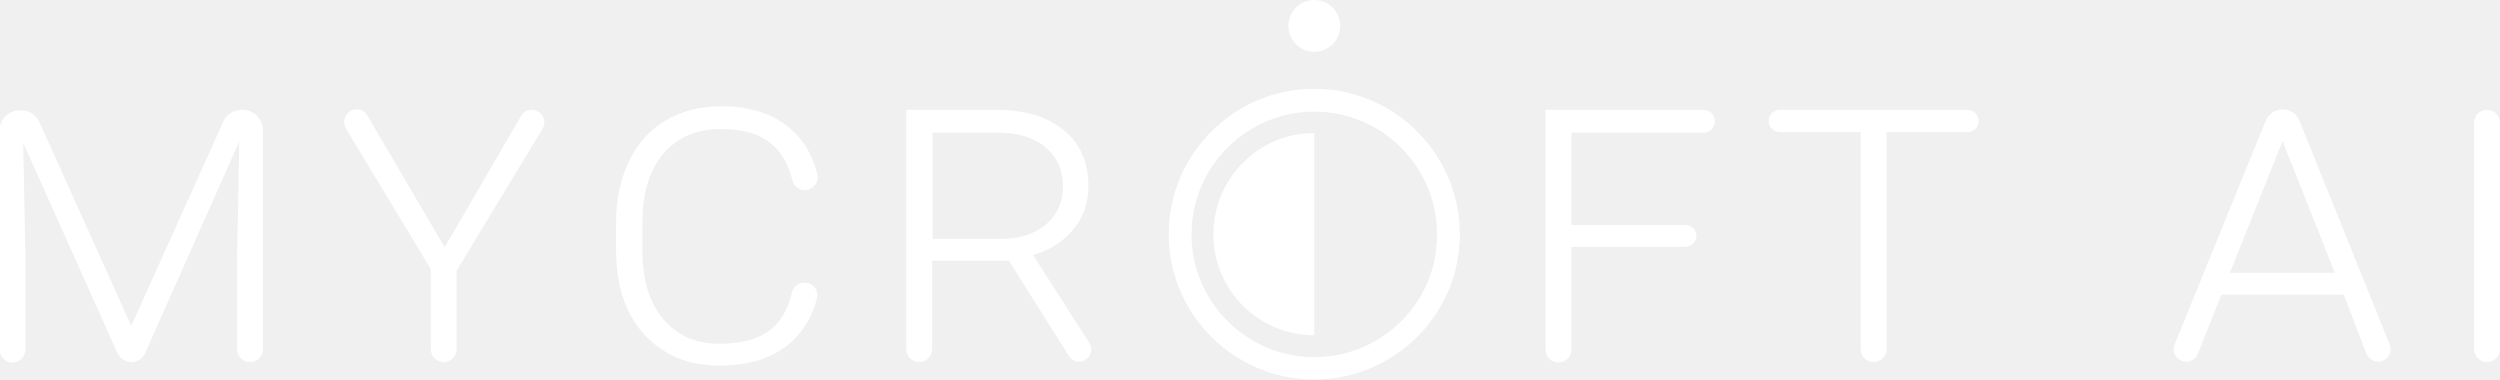
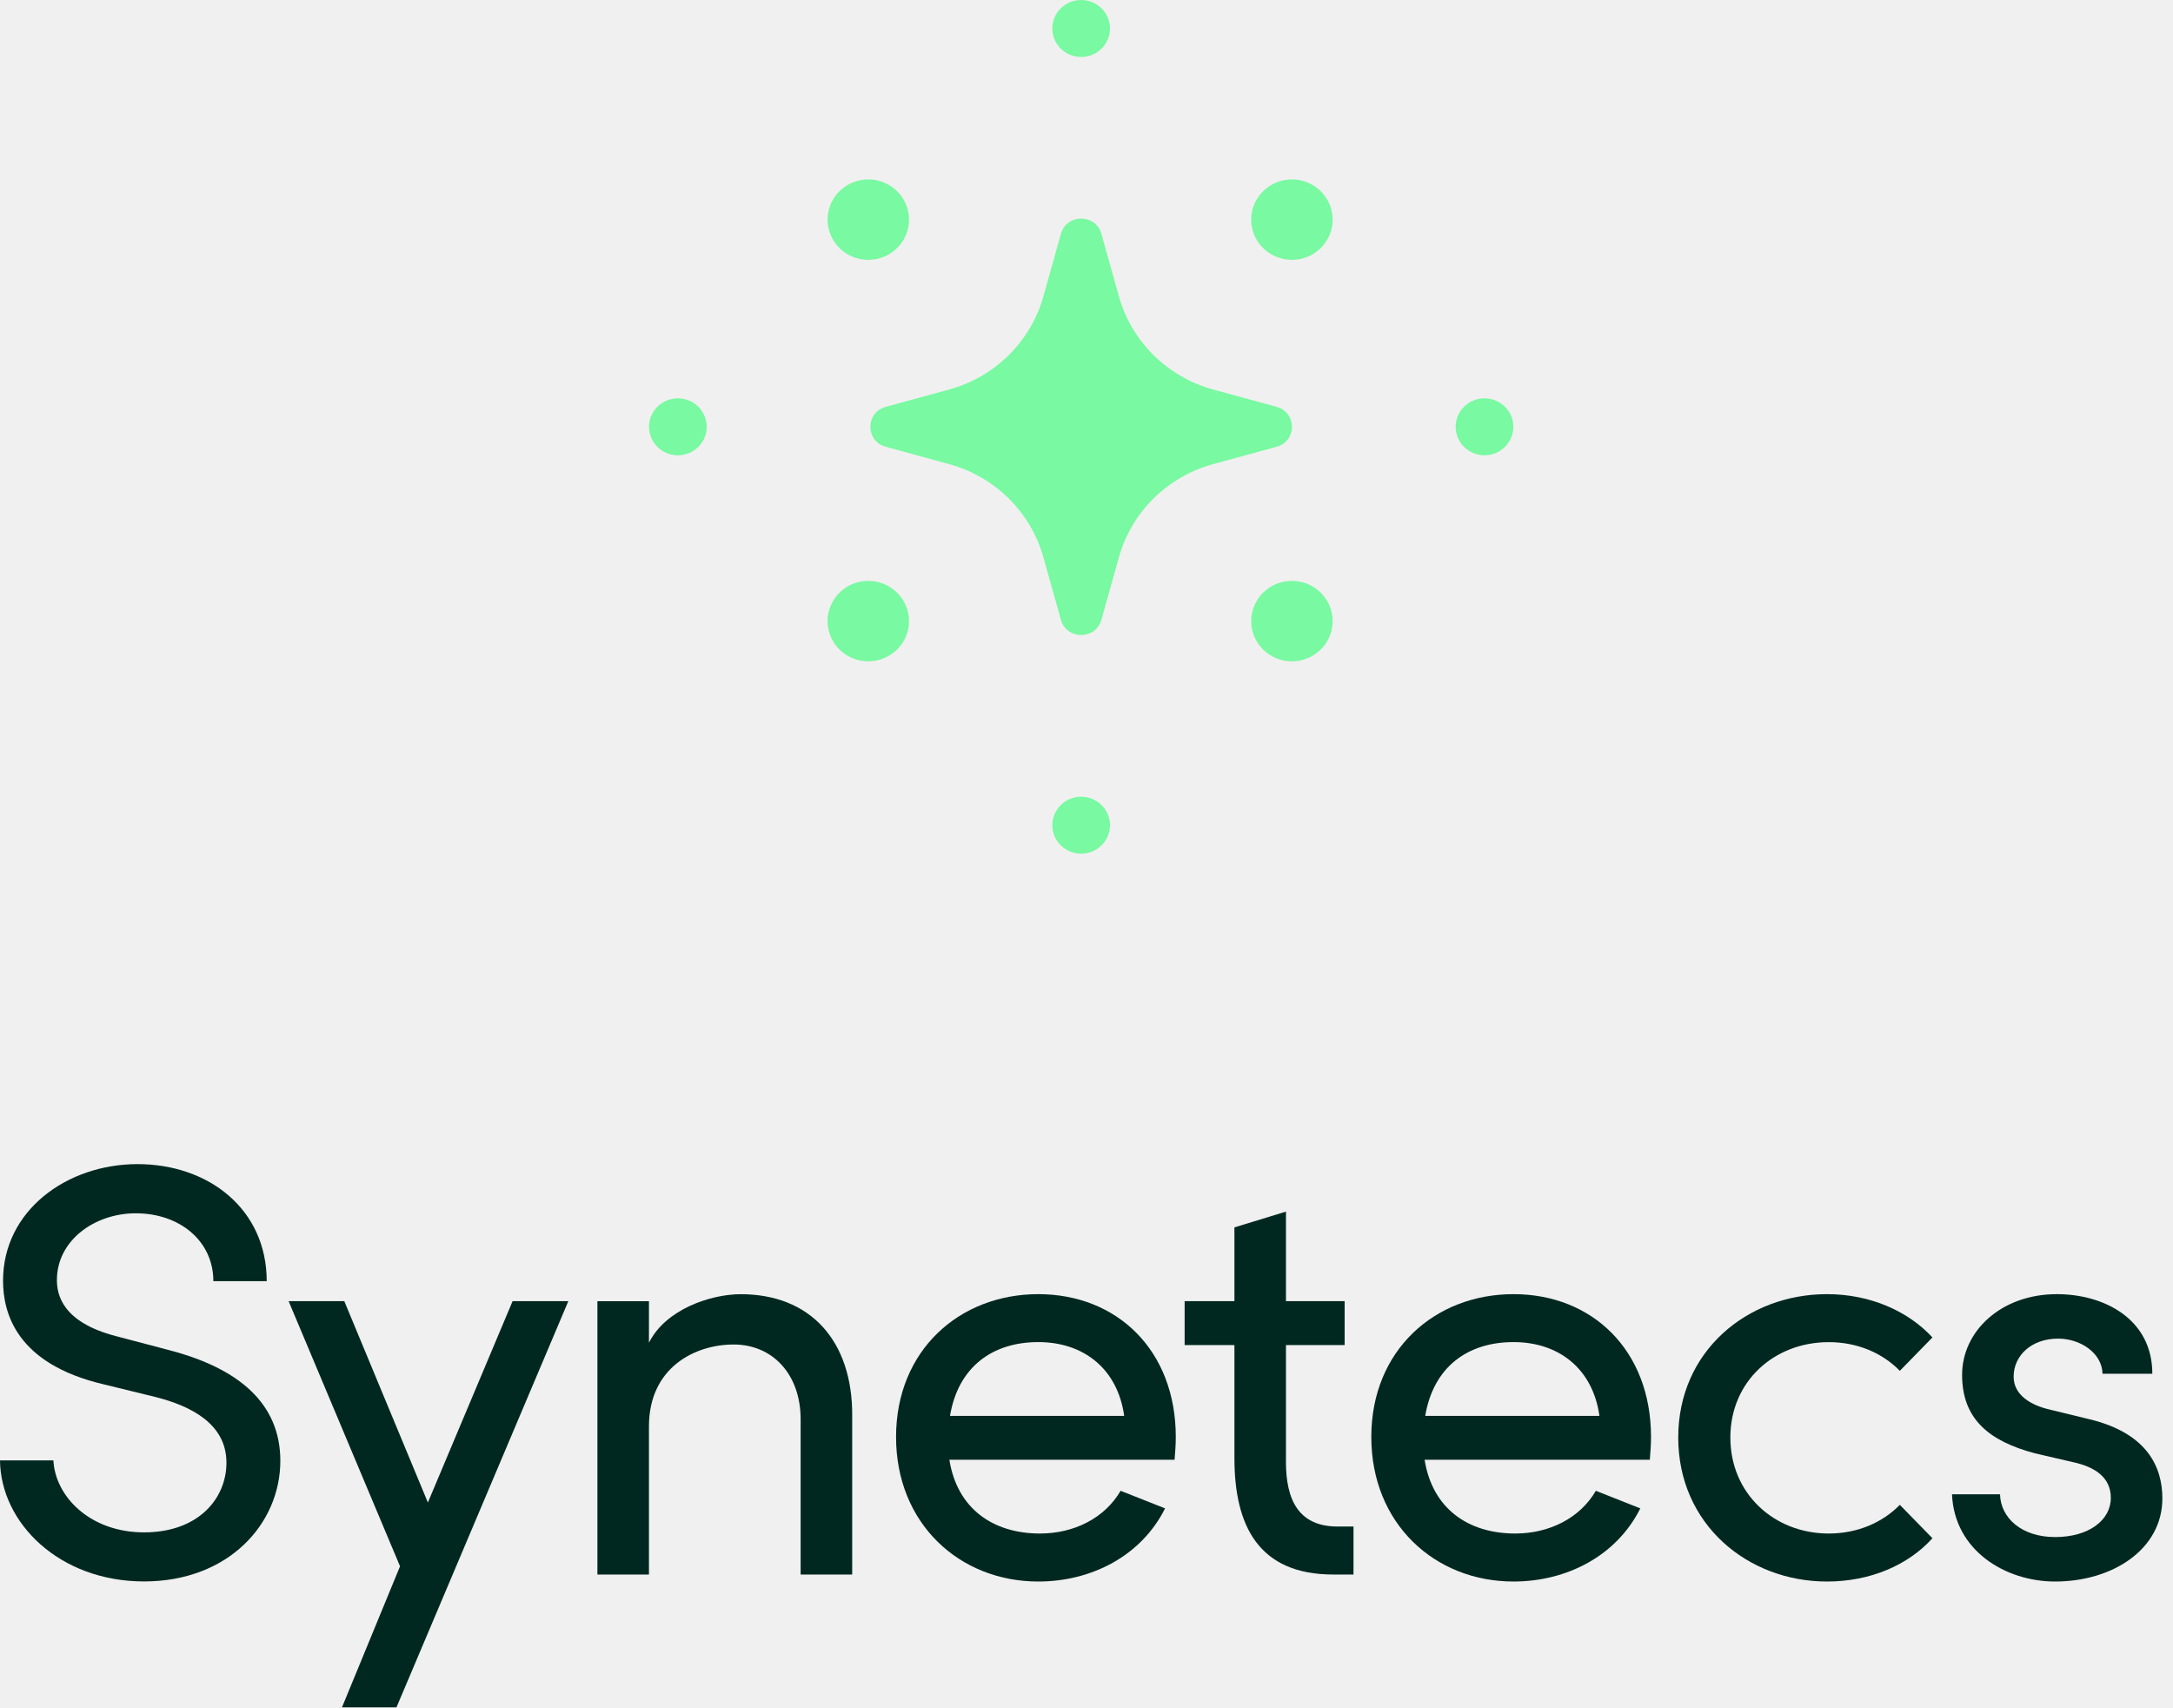
- <svg xmlns="http://www.w3.org/2000/svg" version="1.1" id="Layer_1" x="0px" y="0px" viewBox="0 0 560 85" enable-background="new 0 0 560 85" xml:space="preserve">
-   <g>
-     <path fill="#FFFFFF" d="M8.8,27.3l20.6,45.7L50,27.3c0.7-1.7,2.4-2.7,4.2-2.7h0.1c2.6,0,4.6,2.1,4.6,4.6v49c0,1.6-1.3,2.9-2.9,2.9   h0c-1.6,0-2.9-1.3-2.9-2.9V58l0.5-26.3L32.5,79.1c-0.5,1.2-1.7,2-3.1,2h0c-1.3,0-2.5-0.8-3.1-2L5.2,32l0.5,26v20.3   c0,1.6-1.3,2.9-2.9,2.9h0c-1.6,0-2.9-1.3-2.9-2.9l0-49c0-2.6,2.1-4.6,4.6-4.6h0C6.4,24.6,8.1,25.7,8.8,27.3z" />
-     <path fill="#FFFFFF" d="M99.6,55.4L116.7,26c0.5-0.9,1.4-1.4,2.4-1.4h0c2.2,0,3.6,2.4,2.4,4.3l-19.2,31.7v17.6   c0,1.6-1.3,2.9-2.9,2.9h0c-1.6,0-2.9-1.3-2.9-2.9V60.3l-19-31.5c-1.1-1.9,0.2-4.3,2.4-4.3h0c1,0,1.9,0.5,2.4,1.4L99.6,55.4z" />
-     <path fill="#FFFFFF" d="M180.2,63.3c1.8,0,3.3,1.7,2.8,3.5c-1.1,4.3-3.2,7.7-6.3,10.3c-3.9,3.2-9.1,4.8-15.6,4.8   c-6.9,0-12.4-2.3-16.7-6.9c-4.3-4.6-6.4-11-6.4-19.1v-6.2c0-5.1,1-9.6,2.9-13.6c1.9-3.9,4.6-7,8.2-9.1c3.5-2.1,7.6-3.2,12.3-3.2   c6.5,0,11.6,1.6,15.5,4.9c3.1,2.6,5.1,6,6.2,10.4c0.4,1.8-1,3.5-2.8,3.5h0c-1.3,0-2.5-0.9-2.8-2.2c-0.8-3.3-2.2-6-4.4-7.9   c-2.6-2.4-6.5-3.6-11.6-3.6c-5.4,0-9.7,1.8-12.9,5.5c-3.1,3.7-4.7,8.8-4.7,15.4v6.4c0,6.4,1.5,11.5,4.6,15.2   c3.1,3.7,7.3,5.6,12.6,5.6c5.2,0,9.1-1.1,11.8-3.4c2.2-1.9,3.7-4.6,4.5-8.1C177.7,64.2,178.9,63.3,180.2,63.3L180.2,63.3z" />
-     <path fill="#FFFFFF" d="M226,58.4h-17.2v19.8c0,1.6-1.3,2.9-2.9,2.9h0c-1.6,0-2.9-1.3-2.9-2.9V24.6h20c6.5,0,11.6,1.5,15.3,4.6   c3.7,3,5.5,7.2,5.5,12.5c0,3.7-1.1,7-3.4,9.7c-2.3,2.8-5.3,4.7-9,5.7L244,76.8c1.1,1.7,0,4-2.1,4.2l0,0c-1,0.1-2-0.4-2.5-1.3   L226,58.4z M208.9,53.5h15.3c4.2,0,7.6-1.1,10.1-3.2c2.5-2.2,3.8-5,3.8-8.4c0-3.8-1.3-6.7-3.9-8.9c-2.6-2.2-6.2-3.3-10.9-3.3h-14.4   V53.5z" />
-     <path fill="#FFFFFF" d="M377.5,55.3H352v23c0,1.6-1.3,2.9-2.9,2.9l0,0c-1.6,0-2.9-1.3-2.9-2.9V24.6h35.4c1.4,0,2.5,1.1,2.5,2.5v0.1   c0,1.4-1.1,2.5-2.5,2.5H352v20.7h25.5c1.4,0,2.5,1.1,2.5,2.5v0C380,54.1,378.9,55.3,377.5,55.3z" />
-     <path fill="#FFFFFF" d="M440.7,29.6h-18.1v48.6c0,1.6-1.3,2.9-2.9,2.9l0,0c-1.6,0-2.9-1.3-2.9-2.9V29.6h-18.1   c-1.4,0-2.5-1.1-2.5-2.5v0c0-1.4,1.1-2.5,2.5-2.5h42c1.4,0,2.5,1.1,2.5,2.5v0C443.2,28.5,442.1,29.6,440.7,29.6z" />
-     <path fill="#FFFFFF" d="M525,66h-27.4l-5.3,13.3c-0.4,1-1.4,1.7-2.6,1.7h0c-2,0-3.3-2-2.6-3.8l20.4-50.1c0.6-1.6,2.2-2.6,3.8-2.6   l0,0c1.7,0,3.2,1,3.8,2.6l20.2,50.1c0.7,1.8-0.6,3.8-2.6,3.8h0c-1.1,0-2.1-0.7-2.6-1.7L525,66z M499.5,61.1H523l-11.7-29.5   L499.5,61.1z" />
-     <path fill="#FFFFFF" d="M557.1,81.1L557.1,81.1c-1.6,0-2.9-1.3-2.9-2.9V27.5c0-1.6,1.3-2.9,2.9-2.9l0,0c1.6,0,2.9,1.3,2.9,2.9v50.7   C560,79.8,558.7,81.1,557.1,81.1z" />
-     <g>
-       <path fill="#FFFFFF" d="M294.4,19.9c-18,0-32.6,14.6-32.6,32.6S276.5,85,294.4,85S327,70.5,327,52.5S312.4,19.9,294.4,19.9z     M294.4,80c-15.2,0-27.5-12.4-27.5-27.5c0-15.2,12.4-27.5,27.5-27.5c15.2,0,27.5,12.4,27.5,27.5C322,67.7,309.6,80,294.4,80z" />
-       <path fill="#FFFFFF" d="M271.8,52.5c0,12.5,10.1,22.6,22.6,22.6V29.8C281.9,29.8,271.8,40,271.8,52.5z" />
-       <circle fill="#FFFFFF" cx="294.4" cy="5.8" r="5.8" />
-     </g>
-   </g>
+ <svg xmlns="http://www.w3.org/2000/svg" width="140" height="110" viewBox="0 0 140 110" fill="none">
+   <path d="M70.958 15.063L72.087 19.093C72.904 22.011 75.215 24.289 78.165 25.096L82.245 26.212C83.566 26.571 83.566 28.425 82.245 28.784L78.165 29.9C75.21 30.707 72.904 32.989 72.087 35.903L70.958 39.933C70.594 41.237 68.717 41.237 68.353 39.933L67.223 35.903C66.406 32.984 64.096 30.707 61.146 29.9L57.066 28.784C55.745 28.425 55.745 26.571 57.066 26.212L61.146 25.096C64.101 24.289 66.406 22.007 67.223 19.093L68.353 15.063C68.717 13.758 70.594 13.758 70.958 15.063Z" fill="#79F9A1" />
+   <path d="M55.941 16.741C57.39 16.741 58.565 15.581 58.565 14.15C58.565 12.719 57.39 11.559 55.941 11.559C54.492 11.559 53.318 12.719 53.318 14.15C53.318 15.581 54.492 16.741 55.941 16.741Z" fill="#79F9A1" />
+   <path d="M83.234 16.741C84.683 16.741 85.858 15.581 85.858 14.15C85.858 12.719 84.683 11.559 83.234 11.559C81.785 11.559 80.611 12.719 80.611 14.15C80.611 15.581 81.785 16.741 83.234 16.741Z" fill="#79F9A1" />
+   <path d="M55.941 42.607C57.39 42.607 58.565 41.447 58.565 40.016C58.565 38.584 57.39 37.424 55.941 37.424C54.492 37.424 53.318 38.584 53.318 40.016C53.318 41.447 54.492 42.607 55.941 42.607Z" fill="#79F9A1" />
+   <path d="M83.234 42.607C84.683 42.607 85.858 41.447 85.858 40.016C85.858 38.584 84.683 37.424 83.234 37.424C81.785 37.424 80.611 38.584 80.611 40.016C80.611 41.447 81.785 42.607 83.234 42.607Z" fill="#79F9A1" />
+   <path d="M43.674 29.333C44.7 29.333 45.532 28.511 45.532 27.498C45.532 26.484 44.7 25.663 43.674 25.663C42.648 25.663 41.816 26.484 41.816 27.498C41.816 28.511 42.648 29.333 43.674 29.333Z" fill="#79F9A1" />
+   <path d="M95.641 29.333C96.668 29.333 97.499 28.511 97.499 27.498C97.499 26.484 96.668 25.663 95.641 25.663C94.615 25.663 93.784 26.484 93.784 27.498C93.784 28.511 94.615 29.333 95.641 29.333Z" fill="#79F9A1" />
+   <path d="M69.655 55C70.681 55 71.513 54.179 71.513 53.165C71.513 52.152 70.681 51.33 69.655 51.33C68.629 51.33 67.798 52.152 67.798 53.165C67.798 54.179 68.629 55 69.655 55Z" fill="#79F9A1" />
+   <path d="M69.655 3.67C70.681 3.67 71.513 2.848 71.513 1.835C71.513 0.822 70.681 0 69.655 0C68.629 0 67.798 0.822 67.798 1.835C67.798 2.848 68.629 3.67 69.655 3.67Z" fill="#79F9A1" />
+   <path d="M0.003 94.087H3.44C3.554 96.389 5.771 98.724 9.282 98.724C12.793 98.724 14.589 96.537 14.589 94.235C14.589 91.709 12.259 90.577 10.045 90.01L6.648 89.18C1.073 87.86 0.196 84.616 0.196 82.505C0.196 78.017 4.28 75 8.862 75C13.443 75 17.184 77.904 17.184 82.542H13.746C13.746 79.94 11.569 78.168 8.745 78.168C6.111 78.168 3.667 79.903 3.667 82.466C3.667 83.371 3.974 85.18 7.485 86.085L10.922 86.991C15.39 88.16 18.061 90.422 18.061 94.118C18.061 98.152 14.74 101.886 9.279 101.886C3.818 101.886 0.04 98.116 0 94.081L0.003 94.087Z" fill="#002820" />
+   <path d="M33.028 83.829H36.616L25.543 110H22.032L25.773 100.911L18.595 83.829H22.182L27.567 96.801L33.025 83.829H33.028Z" fill="#002820" />
+   <path d="M54.904 91.258V101.441H51.583V91.449C51.583 88.508 49.749 86.621 47.268 86.621C44.787 86.621 41.81 88.093 41.81 91.9V101.441H38.489V83.831H41.81V86.509C42.88 84.358 45.781 83.38 47.728 83.38C52.156 83.38 54.943 86.321 54.906 91.261L54.904 91.258Z" fill="#002820" />
+   <path d="M75.672 94.047H61.165C61.662 97.176 63.952 98.799 67.006 98.799C69.183 98.799 71.168 97.818 72.198 96.046L75.062 97.179C73.535 100.235 70.327 101.892 66.893 101.892C61.815 101.892 57.73 98.157 57.73 92.578C57.73 86.999 61.815 83.377 66.893 83.377C71.971 83.377 75.752 86.996 75.752 92.578C75.752 93.069 75.715 93.56 75.675 94.05L75.672 94.047ZM72.428 91.219C72.008 88.202 69.831 86.466 66.893 86.466C63.955 86.466 61.738 88.05 61.205 91.219H72.428Z" fill="#002820" />
+   <path d="M85.905 101.441C81.094 101.441 79.53 98.312 79.53 93.935V86.657H76.322V83.828H79.53V79.076L82.851 78.059V83.828H86.631V86.657H82.851V93.899C82.814 95.974 83.234 98.348 86.172 98.348H87.202V101.441H85.905Z" fill="#002820" />
+   <path d="M106.29 94.047H91.783C92.28 97.176 94.57 98.799 97.625 98.799C99.802 98.799 101.786 97.818 102.816 96.046L105.68 97.179C104.153 100.235 100.946 101.892 97.511 101.892C92.433 101.892 88.349 98.157 88.349 92.578C88.349 86.999 92.433 83.377 97.511 83.377C102.589 83.377 106.37 86.996 106.37 92.578C106.37 93.069 106.333 93.56 106.293 94.05L106.29 94.047ZM103.046 91.219C102.626 88.202 100.449 86.466 97.511 86.466C94.573 86.466 92.356 88.05 91.823 91.219H103.046Z" fill="#002820" />
+   <path d="M108.124 92.615C108.124 87.033 112.591 83.377 117.706 83.377C120.494 83.377 122.937 84.47 124.501 86.166L122.401 88.317C121.294 87.184 119.69 86.469 117.82 86.469C114.309 86.469 111.482 88.995 111.482 92.615C111.482 96.234 114.306 98.799 117.82 98.799C119.69 98.799 121.294 98.082 122.401 96.952L124.501 99.102C122.937 100.838 120.494 101.892 117.706 101.892C112.591 101.892 108.124 98.197 108.124 92.615Z" fill="#002820" />
+   <path d="M125.762 96.273H128.856C128.893 97.782 130.23 99.027 132.407 99.027C134.584 99.027 135.994 97.933 135.994 96.501C135.994 95.18 134.964 94.502 133.55 94.199L131.107 93.632C128.129 92.842 126.412 91.406 126.412 88.58C126.412 85.754 128.932 83.377 132.52 83.377C135.537 83.377 138.668 84.961 138.668 88.505H135.461C135.424 87.148 134.01 86.242 132.597 86.242C130.88 86.242 129.733 87.336 129.733 88.693C129.733 89.898 130.88 90.54 132.023 90.804L134.657 91.446C138.362 92.351 139.315 94.538 139.315 96.537C139.315 99.817 136.108 101.892 132.404 101.892C129.196 101.892 125.912 99.893 125.762 96.273Z" fill="#002820" />
</svg>
